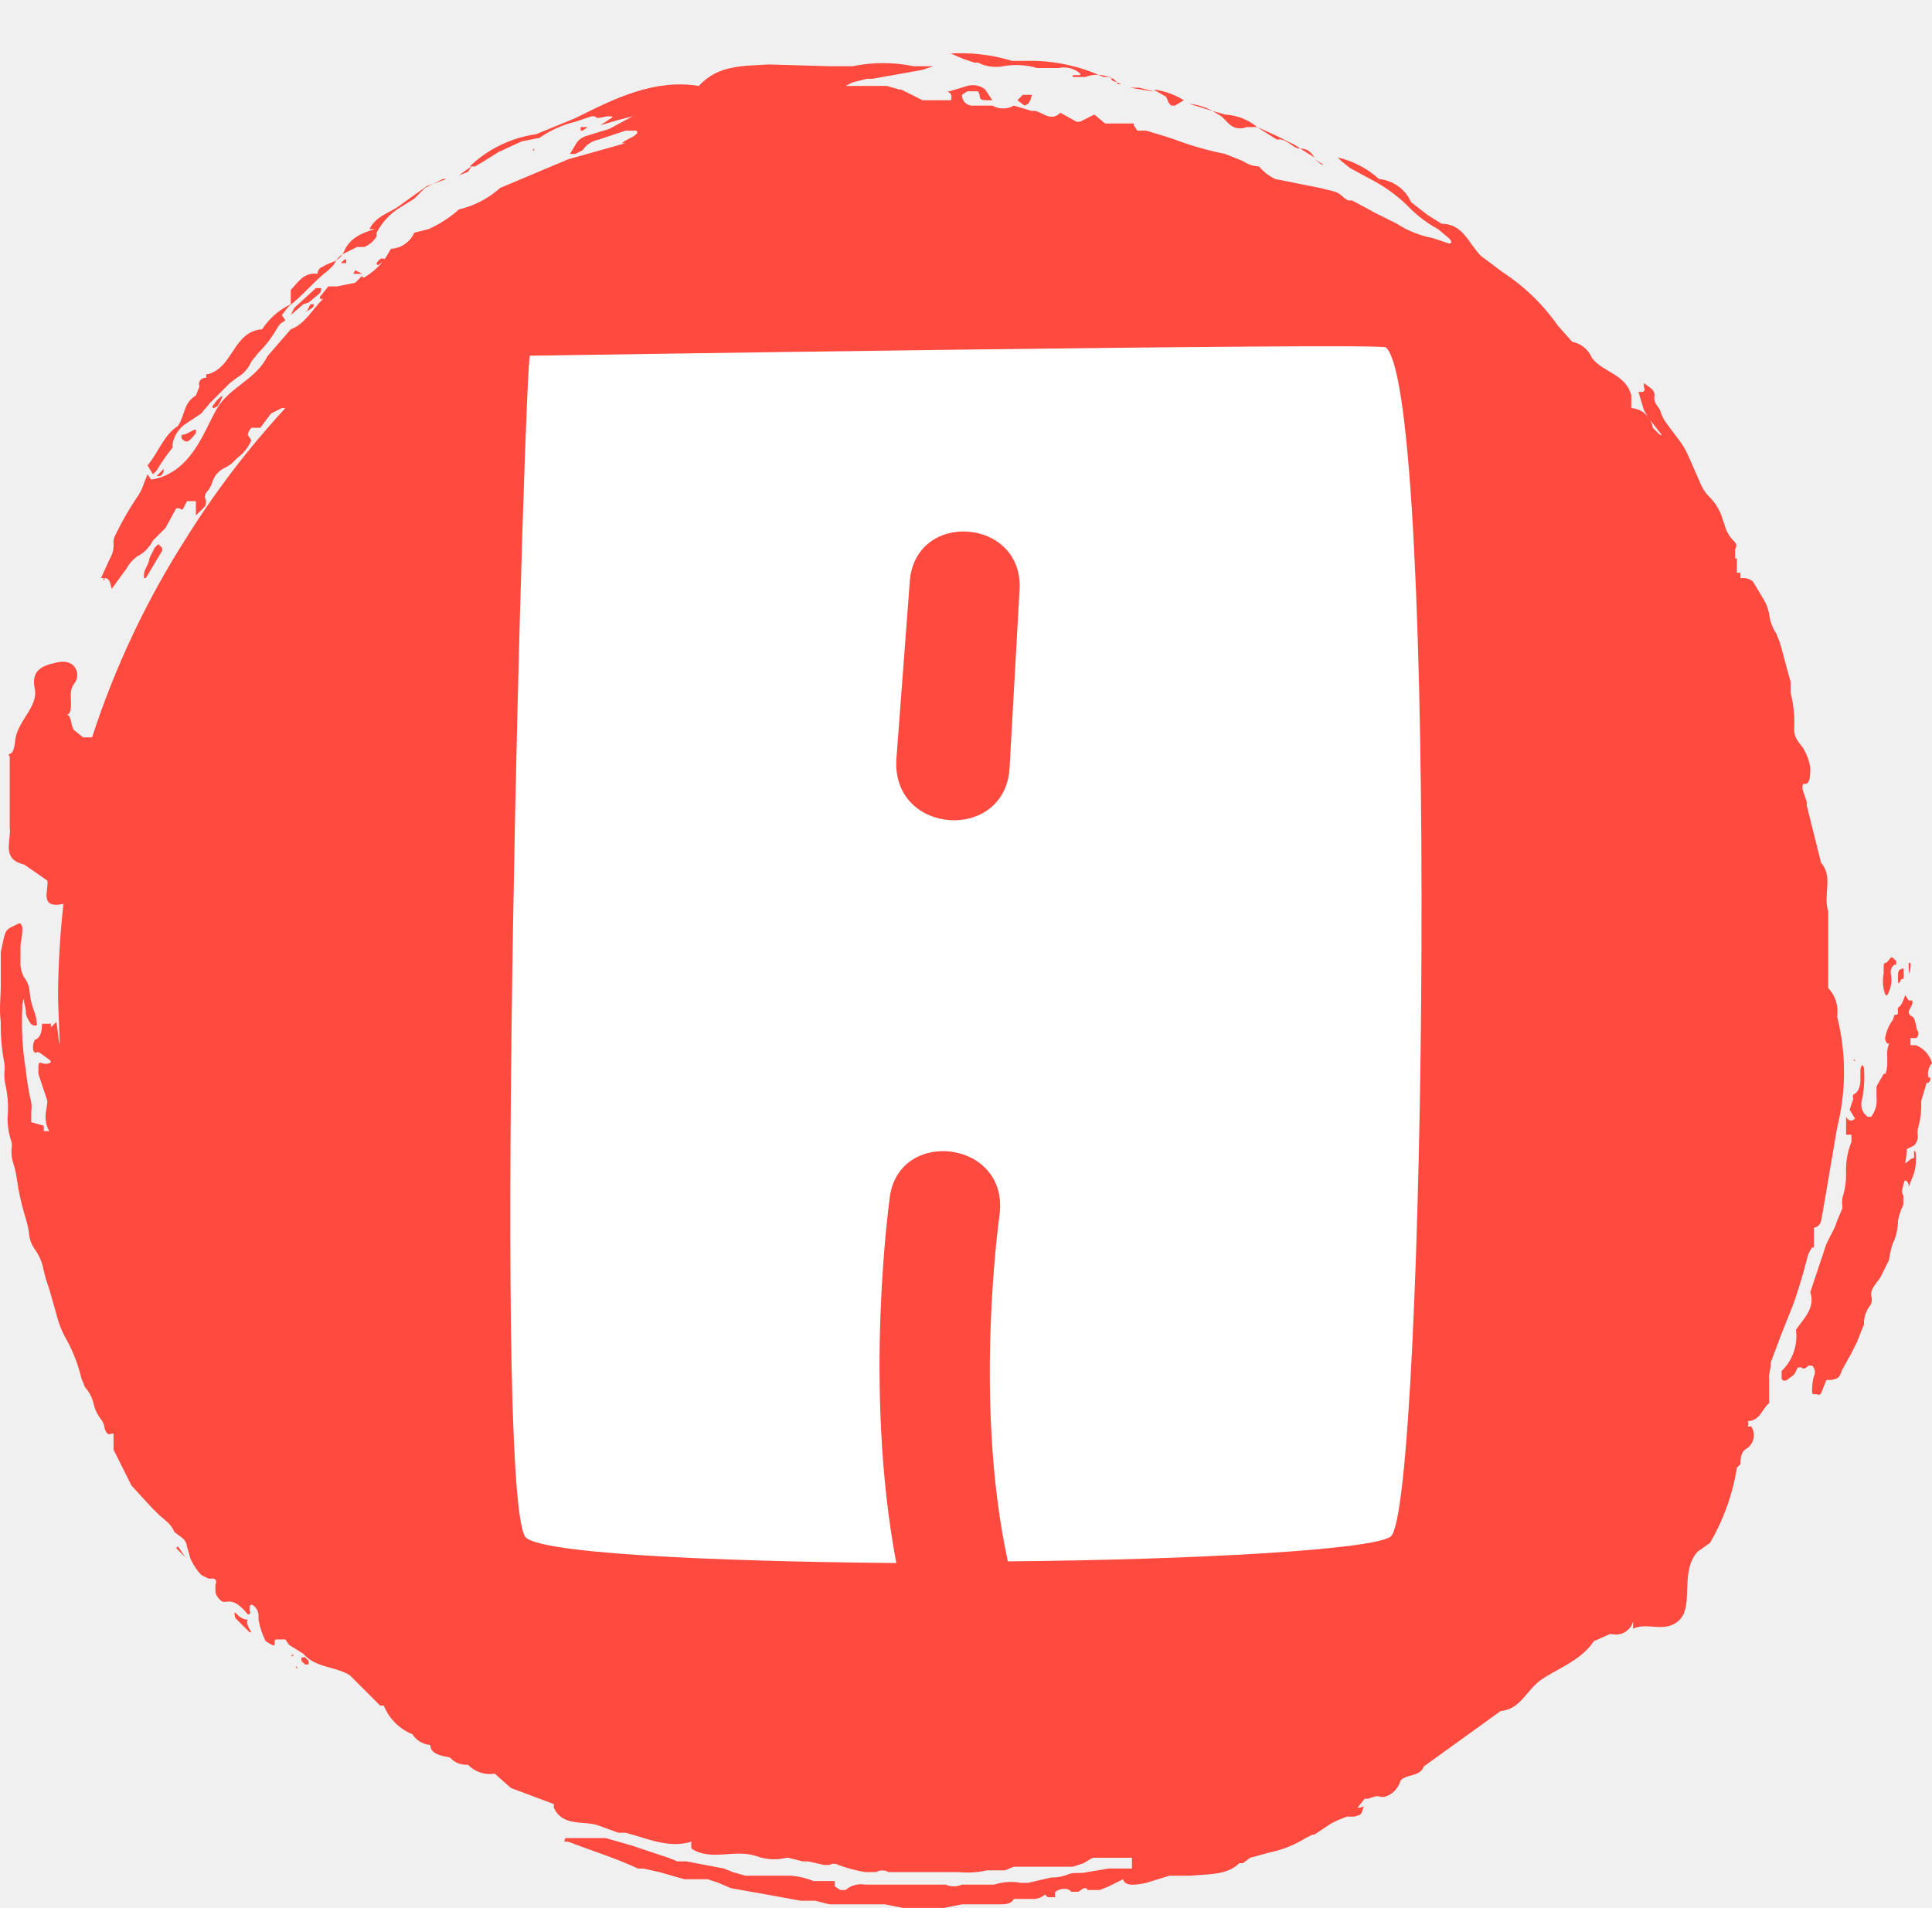
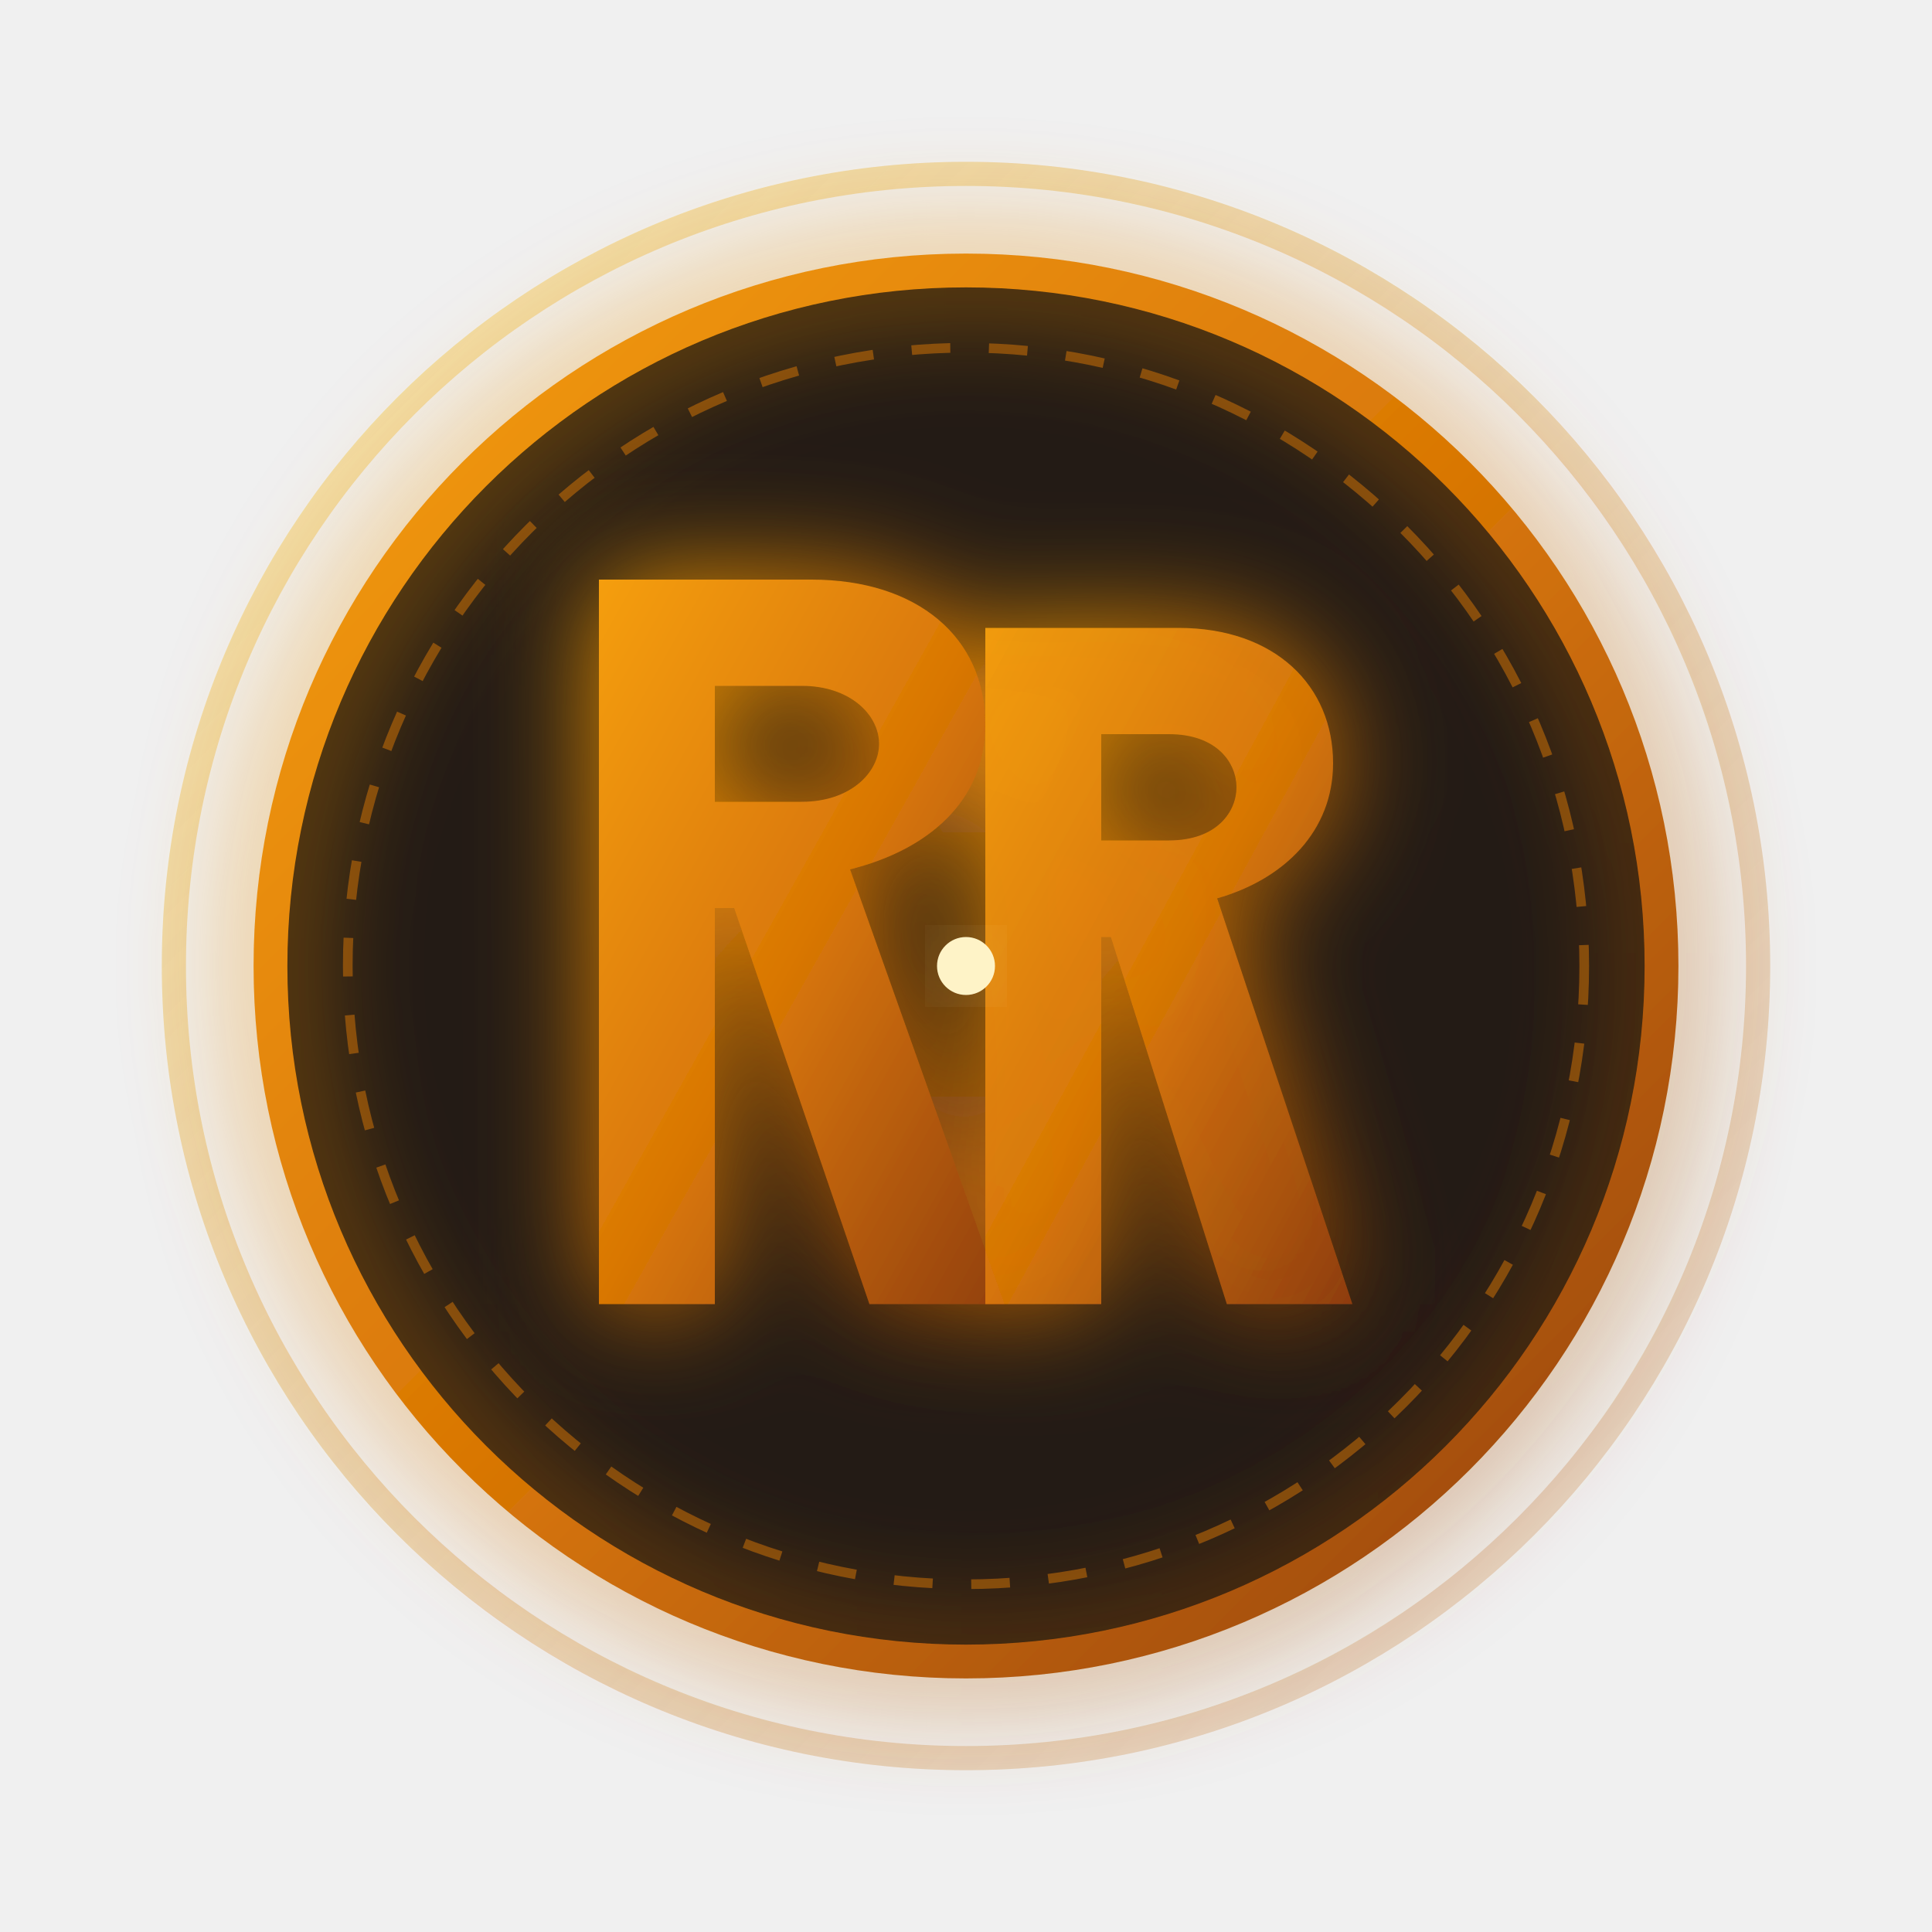
- <svg xmlns="http://www.w3.org/2000/svg" id="svg23" width="308.761" height="304.916" class="css-1j8o68f" version="1.1" viewBox="0 0 106.008 104.687">
-   <g id="SvgjsG2685" fill="#ff4a3f" featurekey="rootContainer" transform="matrix(0.9820593,0,0,0.9820593,-0.05456052,0)">
-     <g id="g17">
-       <path id="path3" d="M19.8 15.3h.5l-.4-.2zm.5.1zm.8-.7c0 .1 0 .1.1.1l.4-.3c-.2-.1-.3-.1-.5.2zm.4-.2zm-4.1 2.3zm-.2.6l.3-.2c.1-.1.1-.2.1-.2h-.2l-.2.4c-.1-.1-.1 0 0 0zm2.2-2.9h-.1l-.2.2h.3zm-2.1 2.4l.6-.5c.1-.1.1-.2.1-.3h-.3l-1.2 1.1-.2.4.7-.6zm-1.1.8z" />
-       <path id="path5" d="M9.7 25v-.2a1.7 1.7 0 0 1 .7-1.1l.9-.6.5-.6.7-.7.4-.4.4-.3a1.9 1.9 0 0 0 .8-.9l.4-.5a5.9 5.9 0 0 0 1-1.3l.2-.3.3-.2-.2-.3.4-.5c.8-.6 1.4-1.4 2.2-2l.3-.3a1.4 1.4 0 0 1 .5-.6l.8-.4h.4a1.4 1.4 0 0 0 .7-.6V13a3.5 3.5 0 0 1 1.3-1.4l.8-.5.2-.2.4-.4 1-.5h.2l-1.1.4-1.4 1c-.6.5-1.4.6-1.8 1.4h.3c-.7.2-1.4.5-1.7 1.2s-.8.6-1.2.9a.4.4 0 0 0-.3.4c-.8-.1-1.1.5-1.5.9v.8a3.9 3.9 0 0 0-1.6 1.4c-1.6.1-1.6 2.1-3 2.5h-.1a.2.2 0 0 0 0 .2c-.3 0-.5.2-.4.5l-.2.5c-.7.4-.6 1.1-1 1.7-.8.5-1.1 1.5-1.7 2.2l.3.5.2-.2a11.6 11.6 0 0 1 .9-1.3zM53.9 3.3l.6.2h.2a2.2 2.2 0 0 0 1.4.2 4.1 4.1 0 0 1 1.9.1h1.2a1.4 1.4 0 0 1 1.2.3.1.1 0 0 1 0 .1H60a.1.1 0 0 0 0 .1h.7a1.8 1.8 0 0 1 1.3 0c.2 0 .1.1.2.2l.5.2h-.2c-.2-.4-.5-.4-.8-.4a9.7 9.7 0 0 0-4.3-.9h-.8A9.8 9.8 0 0 0 53 3h.2zm7.3 3.1zM50.3 4.7zm10.9 1.7h.2-.2zM19 14.7zm32.1-10zm17.6 2.2a.9.9 0 0 0 1 .2h.6a3.1 3.1 0 0 0-1.8-.7l-.7-.2.5.3zm-3.4-1.3c0 .1.1.2.2.3h.2l.5-.3a4.2 4.2 0 0 0-1.7-.6l.7.4zm7.4 2.7l.8.5c-.2-.3-.4-.5-.8-.5z" />
-       <path id="path7" d="M99 76.1l.6-1.6.6-1.5c.2-.5.6-1.8.8-2.6a1.7 1.7 0 0 1 .3-.7h.1v-1.1c.5-.1.4-.6.5-.9l.8-4.7a12.7 12.7 0 0 0 0-6.2 1.9 1.9 0 0 0-.5-1.6v-4.3c-.3-.9.3-1.9-.4-2.7L101 45a.4.4 0 0 0 0-.2l-.2-.6a.5.5 0 0 1 0-.4h.1c.3 0 .3-.5.3-.9a3 3 0 0 0-.4-1.1l-.3-.4a1.1 1.1 0 0 1-.2-.7 6.7 6.7 0 0 0-.2-2v-.6c-.2-.7-.4-1.5-.6-2.2l-.2-.5a2.5 2.5 0 0 1-.4-1.1 2.5 2.5 0 0 0-.3-.8l-.6-1a.8.8 0 0 0-.6-.2h-.1V32h-.2v-.8H97V31a.4.4 0 0 0 0-.1v-.2c.1-.2.1-.3-.1-.5a1.8 1.8 0 0 1-.4-.6l-.2-.6a2.9 2.9 0 0 0-.7-1.2 2.2 2.2 0 0 1-.5-.7l-.7-1.6a4.3 4.3 0 0 0-.6-1l-.6-.8a2.4 2.4 0 0 1-.4-.8l-.2-.3a.6.6 0 0 1-.1-.5.5.5 0 0 0-.2-.4l-.4-.3v.2c.1.2 0 .3-.1.3h-.2l.3 1 .3.5.7.9h-.1l-.2-.2-.2-.2a1.3 1.3 0 0 0-1.2-1.1v-.7c-.3-1.2-1.6-1.3-2.2-2.1a1.5 1.5 0 0 0-1.1-.9l-.8-.9a11.3 11.3 0 0 0-3.1-3l-.8-.6-.4-.3c-.7-.7-1-1.8-2.2-1.8l-.8-.5-.9-.7a2.2 2.2 0 0 0-1.8-1.3 5.1 5.1 0 0 0-2.3-1.2l.2.2.5.4 1.3.7a8.5 8.5 0 0 1 2.1 1.6 6.8 6.8 0 0 0 1.5 1.1l.6.5c.1.1.2.2.1.3H81l-.9-.3a5.6 5.6 0 0 1-2-.8l-1.2-.6-1.3-.7h-.2c-.3-.1-.4-.4-.8-.5l-.8-.2-2.5-.5a2.6 2.6 0 0 1-.9-.7 1.7 1.7 0 0 1-.9-.3l-1-.4a18.1 18.1 0 0 1-2.8-.8l-.6-.2-1-.3h-.5l-.2-.3v-.1h-1.6l-.6-.5-.4.2-.4.2h-.2l-.9-.5c-.6.6-1.1-.2-1.6-.1l-1-.3a1.2 1.2 0 0 1-1.2 0h-1.2a.6.6 0 0 1-.5-.6l.3-.2h.6a.7.7 0 0 1 .1.3c0 .2.2.2.5.2h.2l-.4-.6a1.1 1.1 0 0 0-1-.2l-1 .3H53c.3.2.2.3.2.5h-1.6l-.4-.2-.8-.4h-.1l-.7-.2h-2.3l.4-.2.8-.2h.3l1.7-.3 1.1-.2.6-.2h-1.1a8.4 8.4 0 0 0-3.4 0h-1.3L43 3.6c-1.4.1-2.8 0-3.9 1.2-2.5-.4-4.7.7-6.9 1.8l-2.2.9a6.7 6.7 0 0 0-3.7 1.8h.3l.5-.3.8-.5 1.3-.6 1-.2a6 6 0 0 1 2-.9l.9-.3h.2c.1.2.5 0 .7 0h.2c.1 0 .1.1 0 .1l-.6.4 1-.3.8-.2-1.3.7-1.3.4a1 1 0 0 0-.6.5l-.3.5h.3l.4-.2a1.4 1.4 0 0 1 .9-.6l1.5-.5h.5a.1.1 0 0 1 .1.2c-.2.2-.6.3-.8.5h.2l-3.2.9-3.8 1.6a5.2 5.2 0 0 1-2.3 1.2 6.6 6.6 0 0 1-1.7 1.1l-.8.2a1.5 1.5 0 0 1-1.3.9l-.3.5a3.7 3.7 0 0 1-1.2 1.1h-.1v-.1l-.2.2-.2.2-1 .2h-.5l-.4.5c-.1.1-.1.2 0 .2h.1c-.6.6-1 1.4-1.8 1.7L15 19.9c-.6 1.2-1.8 1.6-2.6 2.6s-1.4 3.9-3.9 4.3l-.2-.3-.2.5a2.7 2.7 0 0 1-.4.8 16.9 16.9 0 0 0-1.2 2.1.8.8 0 0 0-.1.5 1.4 1.4 0 0 1-.2.8l-.5 1.1h.2c.3 0 .3.3.4.6l.8-1.1a2.2 2.2 0 0 1 .6-.7 2 2 0 0 0 .9-.9l.3-.3.4-.4.6-1.1h.2c.1.1.1.1.2 0l.2-.4h.5v.8l.5-.5a.5.5 0 0 0 0-.5.4.4 0 0 1 .1-.3 1.5 1.5 0 0 0 .3-.5 1.3 1.3 0 0 1 .8-.9l.3-.2.3-.3a2.4 2.4 0 0 0 .8-1l-.2-.3c0-.1.1-.3.2-.4h.5l.6-.8.6-.3h.2a48.8 48.8 0 0 0-5.5 7.2h-.1.1a48.4 48.4 0 0 0-5.3 11.2h-.5l-.5-.4c-.2-.2-.1-.7-.4-.9h.1c.3-.5-.1-1.2.3-1.7s.1-1.4-.9-1.2-1.5.5-1.3 1.5-1 1.8-1.1 2.9-.5.5-.3.9v3.9c.1.8-.5 1.8.8 2.1l1.3.9c.1.5-.5 1.6.9 1.3a49.2 49.2 0 0 0-.3 5c0 1.1.1 2.2.1 3.3v-.4c-.1-.4-.1-.8-.2-1.3l-.3.3v-.2h-.5c0 .5-.1.8-.4.9a.9.9 0 0 0-.1.5c0 .1.1.3.2.2s.4.2.7.4-.2.3-.4.2-.2.1-.2.3v.3l.5 1.5c0 .3-.1.6-.1.9a1.7 1.7 0 0 0 .2.8h-.3v-.3l-.7-.2v-.6a1.5 1.5 0 0 0 0-.5 14.6 14.6 0 0 1-.3-1.8 16.6 16.6 0 0 1-.2-3.5.9.9 0 0 1 .1-.5v.2a2.9 2.9 0 0 1 .1.5.8.8 0 0 0 .1.4c.1.2.2.4.4.4s.1-.1.1-.2a2.1 2.1 0 0 0-.1-.5 4.2 4.2 0 0 1-.3-1.3 1.5 1.5 0 0 0-.3-.7 1.6 1.6 0 0 1-.2-.9v-.8c0-.3.1-.6.1-.9a.5.5 0 0 0-.1-.4h-.1c-.8.4-.7.2-1 1.6V55c0 .7-.1 1.4 0 2.1a10.8 10.8 0 0 0 .2 2.3 1.8 1.8 0 0 1 0 .5 3.1 3.1 0 0 0 .1.9 5.9 5.9 0 0 1 .1 1.3 3.9 3.9 0 0 0 .2 1.7 1.2 1.2 0 0 1 0 .4 2.1 2.1 0 0 0 .1.8 4.9 4.9 0 0 1 .2.9 14 14 0 0 0 .5 2.2 5 5 0 0 1 .2 1 1.7 1.7 0 0 0 .3.7 2.9 2.9 0 0 1 .5 1.2 8.5 8.5 0 0 0 .3 1l.4 1.4a5.4 5.4 0 0 0 .6 1.5 8.5 8.5 0 0 1 .8 2.1l.2.5a2.1 2.1 0 0 1 .5 1 2.1 2.1 0 0 0 .4.8 1 1 0 0 1 .2.5c.1.3.2.4.4.3h.1v.9l.5 1 .5 1 1.1 1.2.4.4c.3.3.7.5.9 1l.4.3a.7.7 0 0 1 .3.5l.2.7a3.3 3.3 0 0 0 .6.9l.4.2h.3a.2.2 0 0 1 .1.3 2.5 2.5 0 0 0 0 .5.9.9 0 0 0 .4.5h.2c.4-.1.8.2 1.2.7h.1c0-.1.1-.1 0-.2v-.2c0-.1.1-.2.2-.1a.7.7 0 0 1 .3.6v.2a4.3 4.3 0 0 0 .4 1.2c.5.3.5.3.5.1s0-.2.2-.2h.4l.2.3.8.5c.7.8 1.8.7 2.6 1.2l1.7 1.7h.2a2.9 2.9 0 0 0 1.6 1.6 1.3 1.3 0 0 0 1 .6c0 .5.6.6 1.1.7a1.2 1.2 0 0 0 .8.4h.2a1.7 1.7 0 0 0 1.5.5l.9.8 2.4.9v.2c.5 1.1 1.7.7 2.5 1l1.1.4h.4c1.2.3 2.4.9 3.7.5a.7.7 0 0 0 0 .4c1.1.7 2.4 0 3.6.4a2.9 2.9 0 0 0 1.7.1h.1l.8.2h.3l.9.2h.3a.5.5 0 0 1 .5 0 7.9 7.9 0 0 0 1.5.4h.6a.7.7 0 0 1 .7 0h3.9a5 5 0 0 0 1.6-.1h1l.5-.2H60l.6-.2.5-.3h2.2v.6H62l-1.2.2c-.4.1-.7 0-1 .1a2.4 2.4 0 0 1-1 .2l-1.3.3h-.4a3.1 3.1 0 0 0-1.5.1h-1.8a1.1 1.1 0 0 1-.9 0h-4.5a1.3 1.3 0 0 0-1.1.3H47l-.3-.2v-.3h-1.2a4.1 4.1 0 0 0-1.3-.3h-2.5l-.7-.2-.5-.2-2.1-.4h-.5l-.5-.2-2.1-.7-1.4-.4h-2.2c-.1 0-.1.1-.1.2h.2c1.3.5 2.6.9 3.9 1.5h.3l.9.2 1.4.4h1.3l.6.2.7.3 1.7.3 1.1.2 1.1.2h.8l.8.2h3.1l1 .2h2.3l1-.2H56c.4 0 .6-.1.7-.3h1a1 1 0 0 0 .8-.3c-.1.1 0 .1.1.2h.4v-.2c0-.1 0-.1.2-.2s.6-.1.7.1h.4l.3-.2c.2 0 .2 0 .2.1h.7l.5-.2.8-.4c.1.3.4.4 1.3.2l1.3-.4h1.2c.9-.1 2 0 2.7-.7h.2l.4-.3 1.1-.3a6.1 6.1 0 0 0 2-.8l.4-.2h.1l.9-.6.4-.2.5-.2h.4c.4-.1.4-.1.5-.4s0-.1-.2-.1h-.1l.4-.5h.2c.3-.1.5-.2.7-.1h.2a1.3 1.3 0 0 0 .9-.9c.3-.4 1.1-.2 1.3-.8l4.3-3.1c1.1-.1 1.4-1.1 2.2-1.7s2.3-1.1 3-2.2l.9-.4h.1a1 1 0 0 0 1.2-.7v.4c.8-.4 1.8.3 2.6-.5s0-2.7 1-3.8l.7-.5a12.1 12.1 0 0 0 1.5-4.2l.2-.2c0-.3 0-.7.4-.9a.9.9 0 0 0 .2-1.2h-.2a.3.3 0 0 0 0-.3c.7 0 .8-.7 1.2-1V77a.5.5 0 0 1 0-.2 3.8 3.8 0 0 0 .1-.7zM5.9 32.2z" />
-       <path id="path9" d="M26.4 9.3l-.3.2-.4.3.5-.2zm6.1-2h.1l.3-.2h-.4zm-2.6 1l-.1.1h.1v-.1zm-1.5 1.4zm1.3-.2zm-6.3 3.1zM9.2 26.2l-.4.4H9a.4.4 0 0 0 .2-.4zm3-3.5a2.1 2.1 0 0 0 .3-.6 1.5 1.5 0 0 0-.5.5c-.1.1-.1.2 0 .2zM11 24.2V24c-.2 0-.5.3-.8.3v.2c.3.3.4.2.8-.3zm3 66.2zM73.9 9.2h.1l-.5-.3zm-2.5-1.4c.5-.1.8.4 1.2.5h.1l-.3-.2-1-.5-1.1-.5.3.2zM52.8 3.1zm11.7 2h-.1l-1.2-.2h.5zm2 .7l1.3.4a3.3 3.3 0 0 0-1.3-.4zm-9 0a1 1 0 0 0 .2-.5h-.5l-.3.3.4.3zm9 1.6zM49.9 4.2zm2.9.7zM48.5 4zm13.8 2.1a.5.5 0 0 0 0 .1zm44.8 52.3h-.3V58h.3c.1 0 .2-.3.1-.4s-.1-.7-.3-.8a.3.3 0 0 1-.2-.3l.2-.4a.4.4 0 0 0 0-.2h-.2l-.2-.3c-.1.3-.2.6-.4.7a.5.5 0 0 0 0 .2c0 .1 0 .2-.1.2h-.1a1.1 1.1 0 0 1-.1.3 2.3 2.3 0 0 0-.4.9.4.4 0 0 0 .1.4h.1a1.7 1.7 0 0 0-.1.8v.4a1.8 1.8 0 0 1-.1.5h-.1l-.4.7v.6a1.5 1.5 0 0 1-.3 1.1h-.2l-.2-.2a.9.9 0 0 1-.1-.8 6.5 6.5 0 0 0 .1-1.7c0-.1-.1-.2-.1-.2a.5.5 0 0 0-.1.3v.6c0 .2-.1.6-.3.7s-.1.2-.1.3l-.2.6.3.5c-.2.2-.4.1-.5-.1v1h.3v.4a4.2 4.2 0 0 0-.3 1.4 3.3 3.3 0 0 0 0 .4 4 4 0 0 1-.2 1.3 2 2 0 0 0 0 .6l-.3.7a3.2 3.2 0 0 1-.3.7l-.3.6-.9 2.7c.3.9-.4 1.5-.8 2.1a2.7 2.7 0 0 1-.8 2.3v.4c0 .1.1.2.3.1l.4-.3.2-.4h.2c.1.1.2.1.4-.1h.2a.5.5 0 0 1 .1.6 2.9 2.9 0 0 0-.1.8c0 .1 0 .2.1.2h.2c.1.1.2 0 .3-.3l.2-.5h.3c.4-.1.4-.1.6-.6l.5-.9.3-.6.4-1a1.6 1.6 0 0 1 .3-1 .6.6 0 0 0 .1-.6c0-.2 0-.3.2-.6l.3-.4.5-1a4.7 4.7 0 0 1 .2-.9 3 3 0 0 0 .3-1.3 3.8 3.8 0 0 1 .3-.9v-.5c-.1-.2-.1-.2 0-.6s.1-.2.2-.2a.4.4 0 0 1 .1.3l.2-.5a2.3 2.3 0 0 0 .2-.9v-.3c0-.1 0-.3-.1-.3v.4c-.2 0-.3.2-.5.3a6.4 6.4 0 0 0 .1-.8l.4-.2a.7.7 0 0 0 .2-.6 1.4 1.4 0 0 1 0-.3 4.8 4.8 0 0 0 .2-1.4v-.2l.3-1h.1a.3.3 0 0 0 .1-.3h-.1a.9.9 0 0 1 .2-.8 1.5 1.5 0 0 0-.9-1zm-1.2 7.8zm-.2-9.9zm0 0zM9.1 30.8a.3.3 0 0 0 0-.2l-.2-.2-.2.2-.3.6c0 .3-.3.6-.3.9v.2h.1zm96.3 24.8h.1a1.7 1.7 0 0 0 .2-1.2.5.5 0 0 1 .2-.5h.1v-.2l-.2-.2h-.1c-.1.1-.2.3-.3.3s-.1.1-.1.3v.3a2.2 2.2 0 0 0 .1 1.2zM13.2 90.1c-.1 0 0 .2 0 .3l.8.8h.1c-.2-.3-.3-.6-.2-.7a.9.9 0 0 1-.5-.2zm.8.3zm92.3-35.7h.1a2 2 0 0 0 0-.6c-.3.1-.3.1-.3.6s.1.1.2 0z" />
-       <path id="path11" d="M106.7 62a.6.6 0 0 0 .1-.5c0-.1-.1-.2-.1-.1h-.2v.2c0 .4.1.5.2.4zm.1-8.2h-.1v.6a1 1 0 0 0 .1-.6zM17.1 92.6h-.2v.2l.2.2h.2v-.2zm86.6-33.3c0-.1 0-.1-.1-.1zM9.9 86.5l.5.5-.4-.6z" />
-       <circle id="circle13" cx="10.5" cy="87.1" transform="rotate(-24.8 10.4 87.159)" />
-       <path id="path15" d="M9.7 30.1h-.1v.2-.2h.1zm83.2-6.6l-.2-.3h-.1zm-14.7 77.1zM5.9 32.2zm-.1.2a.3.3 0 0 0 .1-.2v.2zm1.9-4.9zM61.5 2.4zm42.8 58.2v.1-.1zM16.4 92.5h-.1c.1.1.2 0 .1-.1zm.2.7h.1l-.1-.1v.1zm73.9-71.3zm15.2 34.4zM14.6 91.7zm92.1-37zm-.8 11.4zM34.6 0z" />
-     </g>
+ <svg xmlns="http://www.w3.org/2000/svg" viewBox="0 0 200 200" width="100%" height="100%">
+   <defs>
+     <linearGradient id="amberGrad" x1="0%" y1="0%" x2="100%" y2="100%">
+       <stop offset="0%" stop-color="#F59E0B" />
+       <stop offset="50%" stop-color="#D97706" />
+       <stop offset="100%" stop-color="#92400E" />
+     </linearGradient>
+     <linearGradient id="glowRing" x1="0%" y1="0%" x2="100%" y2="100%">
+       <stop offset="0%" stop-color="#FCD34D" stop-opacity="0.8" />
+       <stop offset="100%" stop-color="#B45309" stop-opacity="0.3" />
+     </linearGradient>
+     <filter id="amberGlow" x="-20%" y="-20%" width="140%" height="140%">
+       <feGaussianBlur stdDeviation="6" result="blur" />
+       <feComposite in="SourceGraphic" in2="blur" operator="over" />
+     </filter>
+   </defs>
+   <circle cx="100" cy="100" r="82" fill="none" stroke="url(#glowRing)" stroke-width="2.5" opacity="0.6" />
+   <circle cx="100" cy="100" r="72" fill="#231B15" />
+   <circle cx="100" cy="100" r="72" fill="none" stroke="url(#amberGrad)" stroke-width="3.5" filter="url(#amberGlow)" />
+   <circle cx="100" cy="100" r="64" fill="none" stroke="#D97706" stroke-width="1" stroke-dasharray="4 4" opacity="0.5" />
+   <g fill="url(#amberGrad)" filter="url(#amberGlow)">
+     <path d="M 62 60 L 84 60 C 95 60 102 66 102 75 C 102 83 96 88 88 90 L 104 135 L 90 135 L 76 94 L 74 94 L 74 135 L 62 135 Z M 74 71 L 74 83 L 83 83 C 88 83 91 80 91 77 C 91 74 88 71 83 71 Z" />
+     <path d="M 102 65 L 122 65 C 132 65 138 71 138 79 C 138 86 133 91 126 93 L 140 135 L 127 135 L 115 97 L 114 97 L 114 135 L 102 135 Z M 114 76 L 114 87 L 121 87 C 126 87 128 84 128 81.5 C 128 79 126 76 121 76 Z" opacity="0.95" />
  </g>
-   <g id="SvgjsG2686" fill="#fff" featurekey="nameFeature-0" transform="matrix(2.284354,0,0,2.284354,27.98006,-5.60952)">
-     <path id="path20" d="M9.6 16.48 l-0.32 4.24 c-0.08 1.8 2.6 1.96 2.72 0.2 l0.24 -4.28 c0.12 -1.76 -2.56 -1.96 -2.64 -0.16 z M0.48 11 l0 0 c0.04 0 20.48 -0.32 20.56 -0.2 c1.28 1.12 0.96 27.8 0.12 28.56 c-0.4 0.32 -4.64 0.56 -9.2 0.6 c-0.84 -3.84 -0.2 -8.32 -0.2 -8.32 c0.24 -1.8 -2.44 -2.12 -2.64 -0.4 c0 0.04 -0.64 4.52 0.16 8.76 c-4.56 -0.04 -8.68 -0.24 -8.92 -0.64 c-0.8 -1.44 0 -28.28 0.12 -28.36 z" />
-   </g>
+   <circle cx="100" cy="100" r="3" fill="#FEF3C7" filter="url(#amberGlow)" />
</svg>
